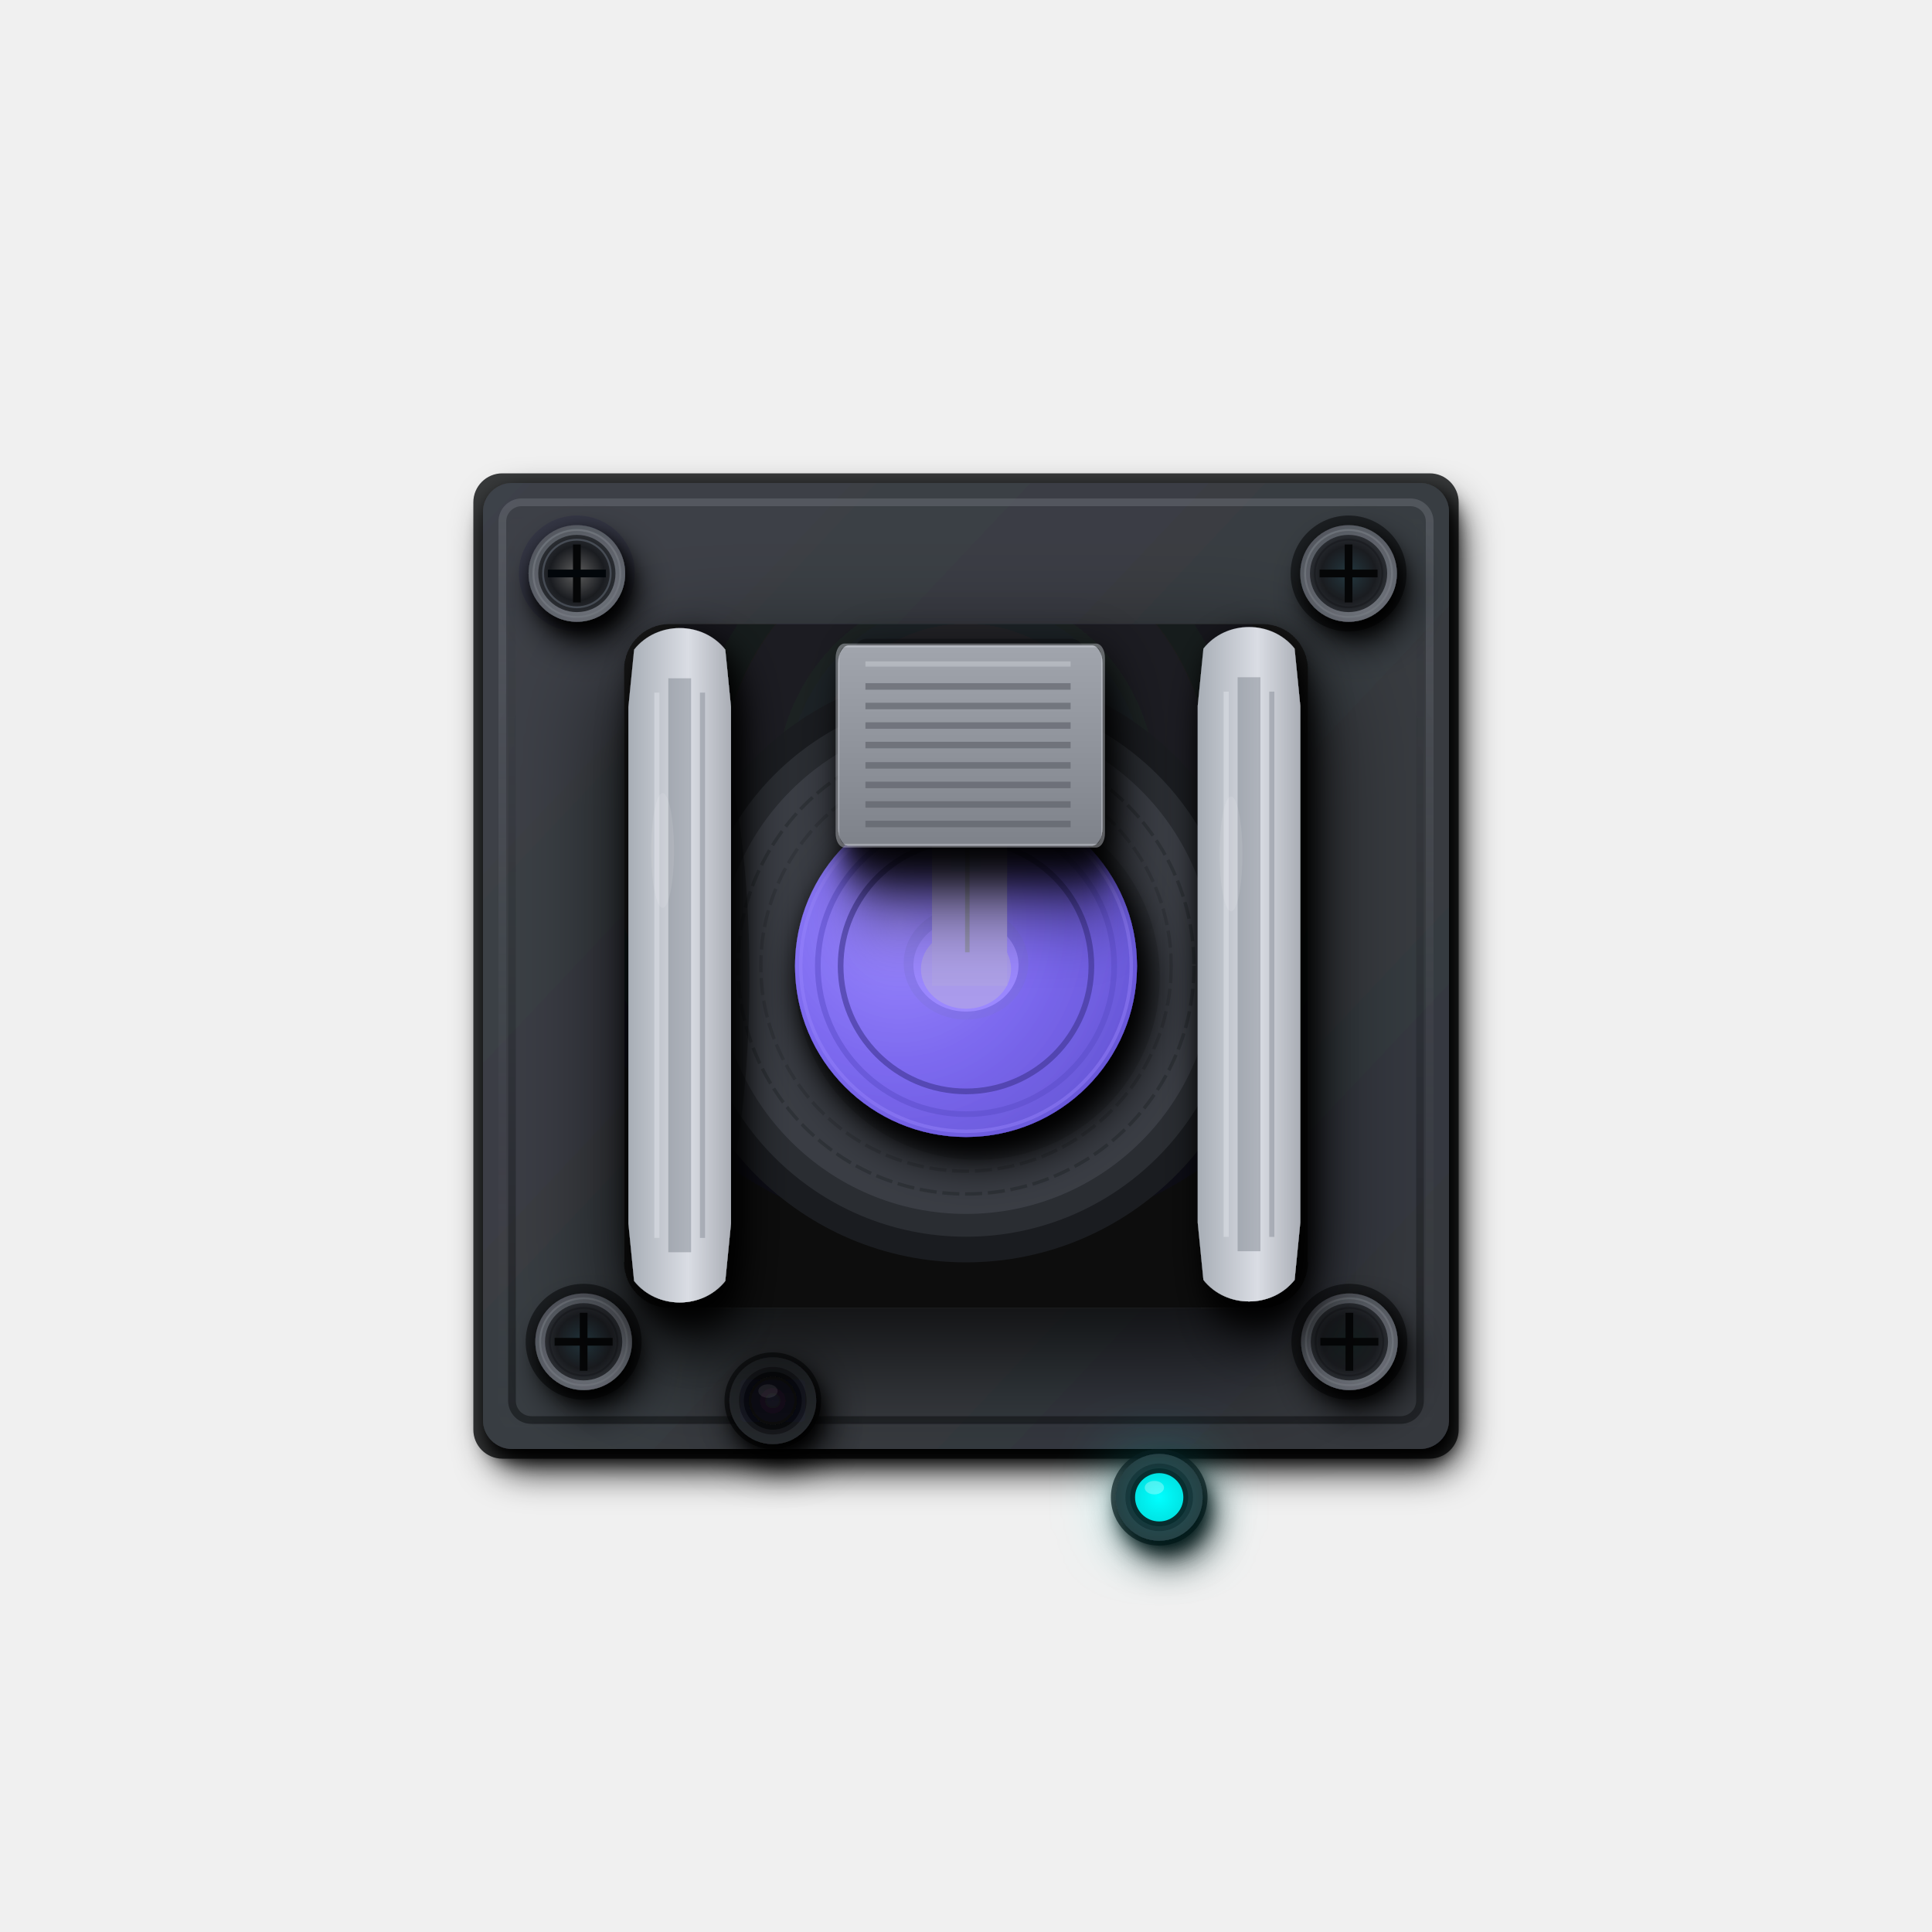
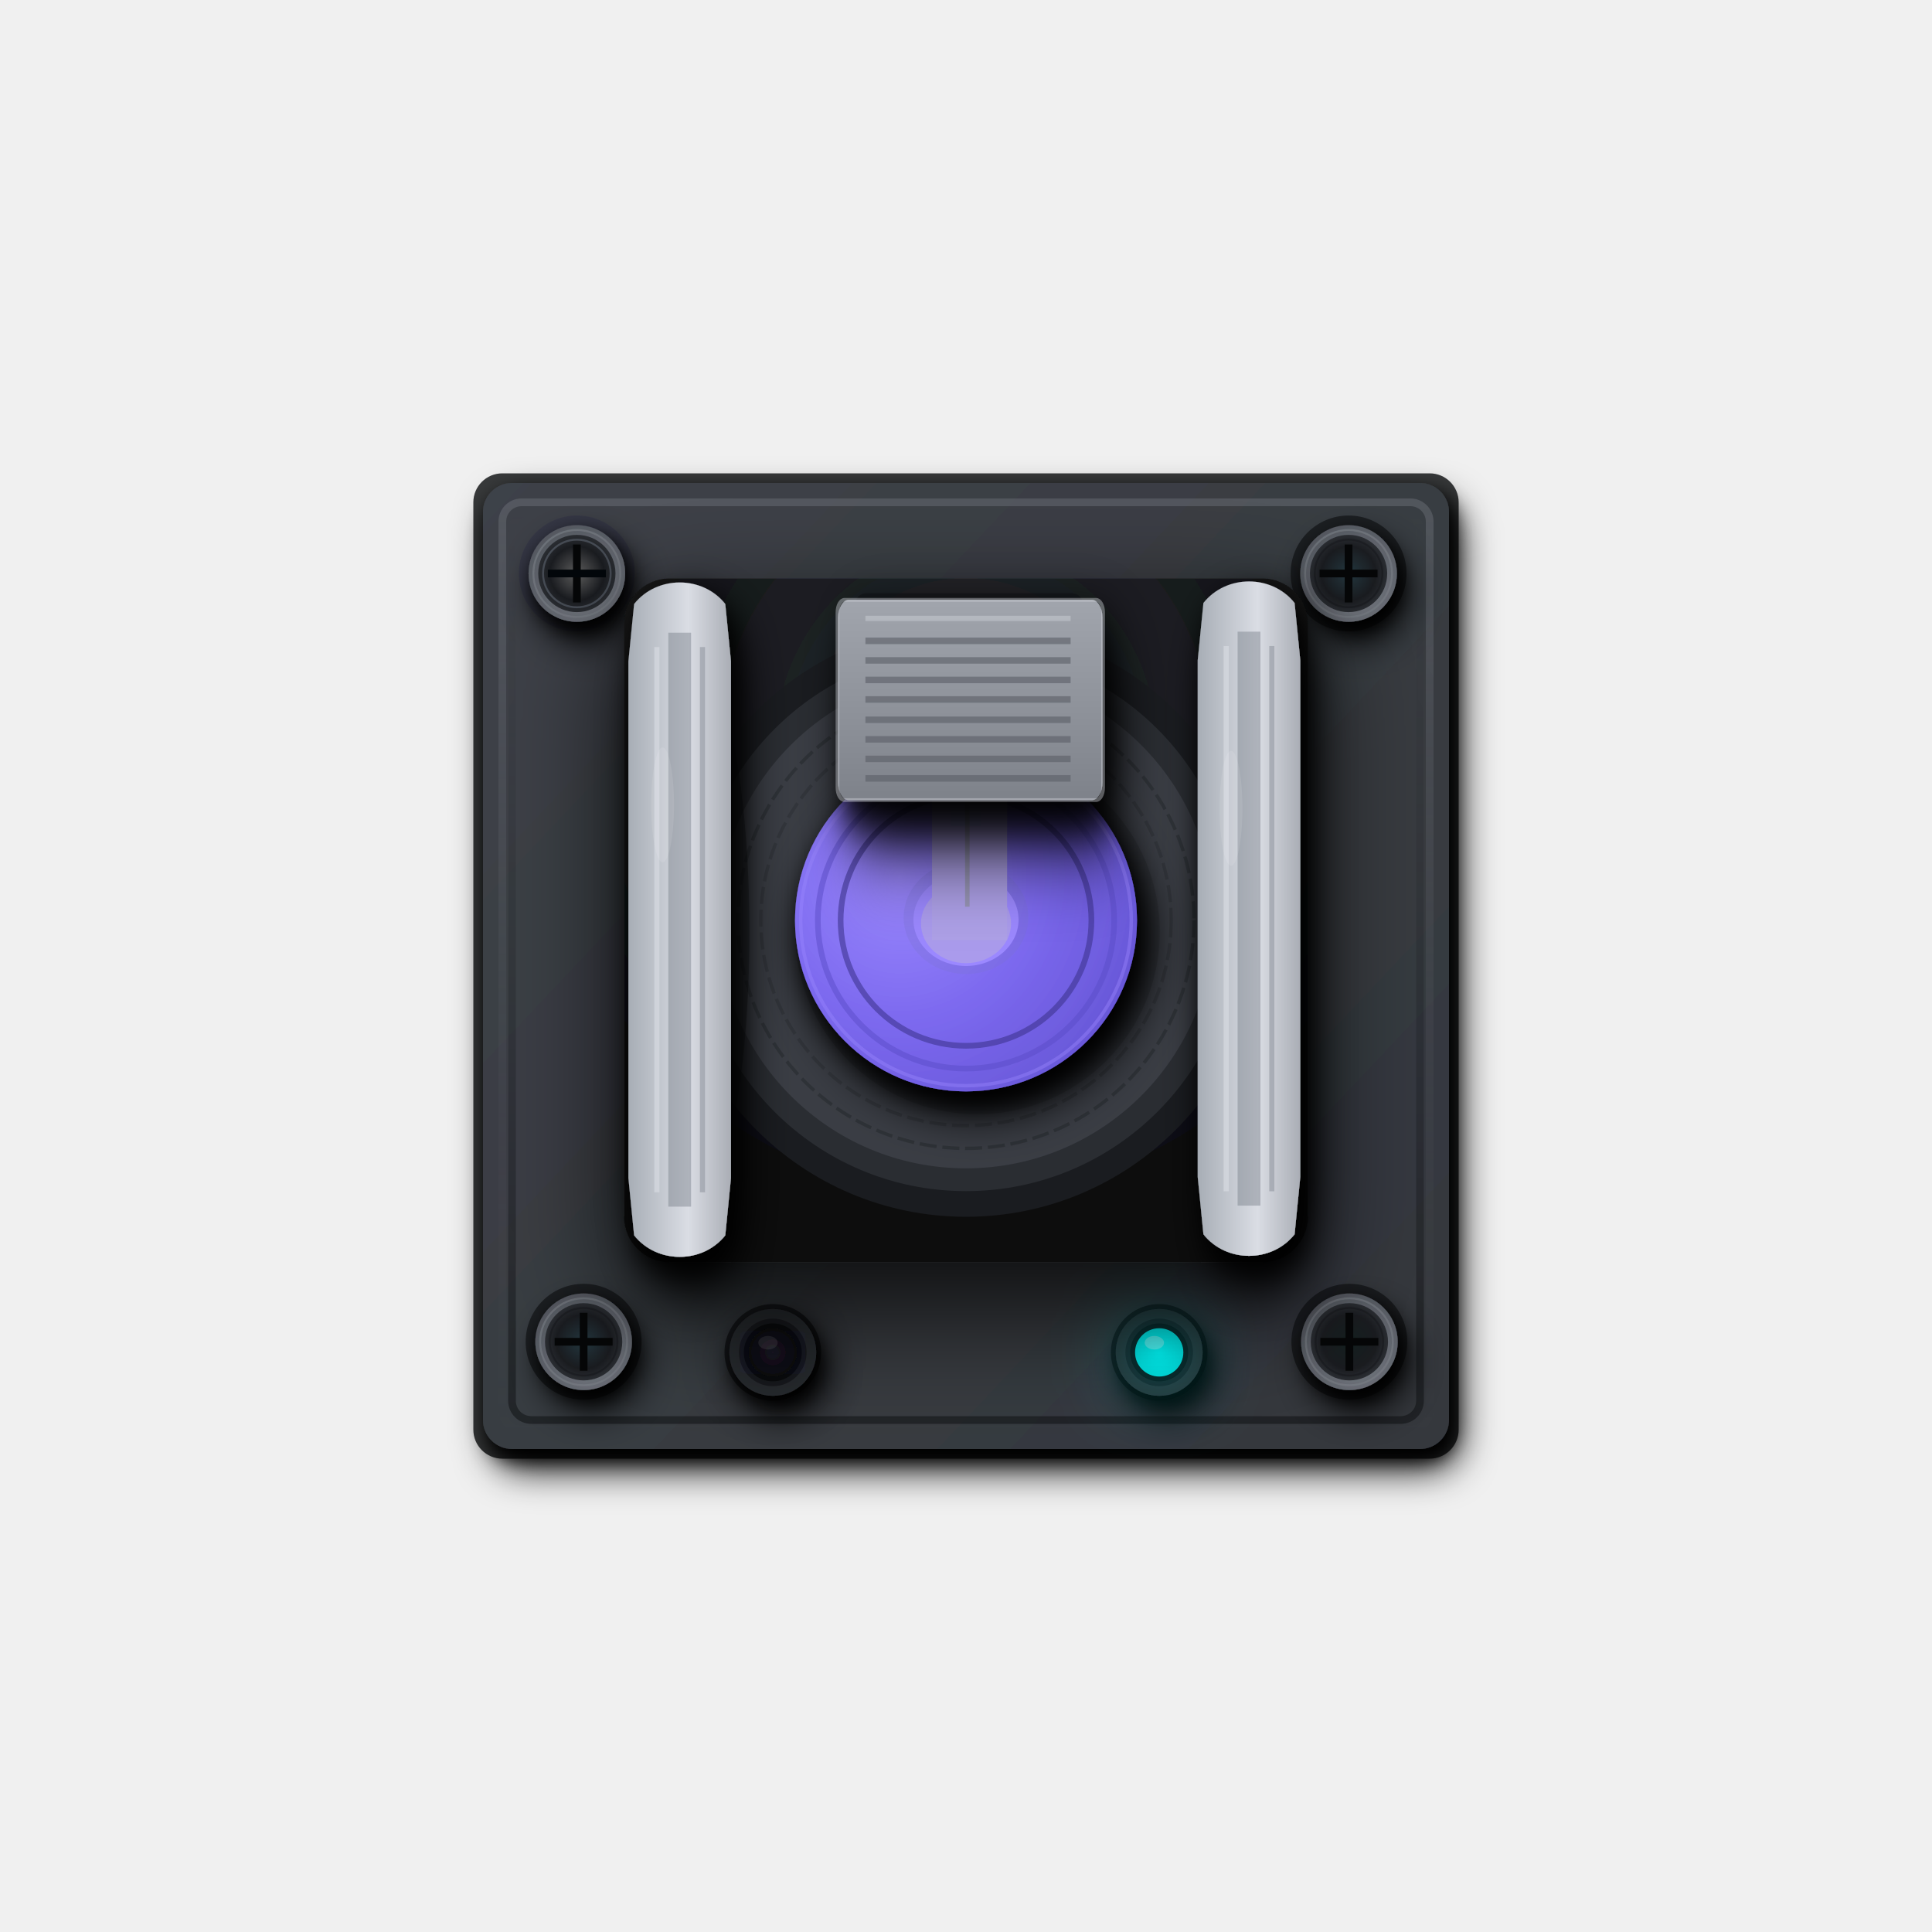
<svg xmlns="http://www.w3.org/2000/svg" xmlns:xlink="http://www.w3.org/1999/xlink" width="200" height="200" viewBox="0 0 200 200" version="1.1" id="svg106">
  <defs id="defs48">
    <radialGradient id="radialGradient112">
      <stop offset="0" style="stop-color:#243840;stop-opacity:1;" id="stop110" />
      <stop offset="70%" style="stop-color:#1a1c20;stop-opacity:1" id="stop111" />
      <stop offset="100%" style="stop-color:#2a2d32;stop-opacity:1" id="stop112" />
    </radialGradient>
    <linearGradient id="plateGradient" x1="-30.89" y1="-29.135" x2="253.988" y2="255.743" gradientTransform="matrix(0.9711755,0,0,1.02968,30,30)" gradientUnits="userSpaceOnUse">
      <stop offset="0%" style="stop-color:#4a4e56;stop-opacity:1" id="stop1" />
      <stop offset="30%" style="stop-color:#3d4147;stop-opacity:1" id="stop2" />
      <stop offset="70%" style="stop-color:#32353b;stop-opacity:1" id="stop3" />
      <stop offset="100%" style="stop-color:#25282d;stop-opacity:1" id="stop4" />
    </linearGradient>
    <linearGradient id="bevelHighlight" x1="51.6" y1="51.6" x2="51.6" y2="148.4" gradientUnits="userSpaceOnUse" gradientTransform="translate(30,30)">
      <stop offset="0%" style="stop-color:#6a6e76;stop-opacity:1" id="stop5" />
      <stop offset="50%" style="stop-color:#5a5e66;stop-opacity:0.5" id="stop6" />
      <stop offset="100%" style="stop-color:#4a4e56;stop-opacity:0" id="stop7" />
    </linearGradient>
    <linearGradient id="bevelShadow" x1="52.6" y1="147.4" x2="52.6" y2="52.6" gradientUnits="userSpaceOnUse" gradientTransform="translate(30,30)">
      <stop offset="0%" style="stop-color:#0a0c0e;stop-opacity:1" id="stop8" />
      <stop offset="50%" style="stop-color:#1a1c20;stop-opacity:0.5" id="stop9" />
      <stop offset="100%" style="stop-color:#2a2d32;stop-opacity:0" id="stop10" />
    </linearGradient>
    <radialGradient id="screwGradient">
      <stop offset="0%" style="stop-color:#7a7e86;stop-opacity:1" id="stop11" />
      <stop offset="40%" style="stop-color:#5a5e66;stop-opacity:1" id="stop12" />
      <stop offset="80%" style="stop-color:#3a3d44;stop-opacity:1" id="stop13" />
      <stop offset="100%" style="stop-color:#2a2d32;stop-opacity:1" id="stop14" />
    </radialGradient>
    <radialGradient id="screwRecess">
      <stop offset="0" style="stop-color:#5f5f5f;stop-opacity:1;" id="stop15" />
      <stop offset="70%" style="stop-color:#1a1c20;stop-opacity:1" id="stop16" />
      <stop offset="100%" style="stop-color:#2a2d32;stop-opacity:1" id="stop17" />
    </radialGradient>
    <radialGradient id="purpleButton" cx="-5.972" cy="-3.69" gradientTransform="matrix(0.9711755,0,0,1.02968,130,138)" fx="-5.972" fy="-3.69" r="42.732" gradientUnits="userSpaceOnUse">
      <stop offset="0%" style="stop-color:#9b88ff;stop-opacity:1" id="stop18" />
      <stop offset="30%" style="stop-color:#7b68ee;stop-opacity:1" id="stop19" />
      <stop offset="70%" style="stop-color:#5a4bc7;stop-opacity:1" id="stop20" />
      <stop offset="100%" style="stop-color:#3d3490;stop-opacity:1" id="stop21" />
    </radialGradient>
    <linearGradient id="flatMetalGradient" x1="-17.959" y1="9.845" x2="-17.959" y2="48.065" gradientTransform="matrix(1.447743,0,0,0.6907304,100,108)" gradientUnits="userSpaceOnUse">
      <stop offset="0%" style="stop-color:#cacdd4;stop-opacity:1" id="stop22" />
      <stop offset="20%" style="stop-color:#a8acb4;stop-opacity:1" id="stop23" />
      <stop offset="50%" style="stop-color:#8a8e96;stop-opacity:1" id="stop24" />
      <stop offset="80%" style="stop-color:#6a6e76;stop-opacity:1" id="stop25" />
      <stop offset="100%" style="stop-color:#5a5e66;stop-opacity:1" id="stop26" />
    </linearGradient>
    <linearGradient id="guardGradient" x1="0" y1="0" x2="1" y2="0">
      <stop offset="0%" style="stop-color:#5a5e66;stop-opacity:1" id="stop27" />
      <stop offset="15%" style="stop-color:#7a7e86;stop-opacity:1" id="stop28" />
      <stop offset="30%" style="stop-color:#aab0b8;stop-opacity:1" id="stop29" />
      <stop offset="50%" style="stop-color:#dadde4;stop-opacity:1" id="stop30" />
      <stop offset="70%" style="stop-color:#9a9ea6;stop-opacity:1" id="stop31" />
      <stop offset="85%" style="stop-color:#6a6e76;stop-opacity:1" id="stop32" />
      <stop offset="100%" style="stop-color:#4a4e56;stop-opacity:1" id="stop33" />
    </linearGradient>
    <radialGradient id="ledOff" cx="0" cy="0" fx="0" fy="0" r="2.5" gradientUnits="userSpaceOnUse">
      <stop offset="0%" style="stop-color:#1a1525;stop-opacity:1" id="stop34" />
      <stop offset="100%" style="stop-color:#0a0a0f;stop-opacity:1" id="stop35" />
    </radialGradient>
    <radialGradient id="ledPurpleOn" cx="5.9604645e-07" cy="5.9604645e-07" fx="5.9604645e-07" fy="5.9604645e-07" r="12.1" gradientUnits="userSpaceOnUse">
      <stop offset="0%" style="stop-color:#9b88ff;stop-opacity:1" id="stop36" />
      <stop offset="40%" style="stop-color:#7b68ee;stop-opacity:1" id="stop37" />
      <stop offset="100%" style="stop-color:#5a4bc7;stop-opacity:1" id="stop38" />
    </radialGradient>
    <radialGradient id="ledTealOn" cx="5.9604645e-07" cy="5.9604645e-07" fx="5.9604645e-07" fy="5.9604645e-07" r="12.1" gradientUnits="userSpaceOnUse">
      <stop offset="0%" style="stop-color:#00ffff;stop-opacity:1" id="stop36t" />
      <stop offset="40%" style="stop-color:#00cccc;stop-opacity:1" id="stop37t" />
      <stop offset="100%" style="stop-color:#009999;stop-opacity:1" id="stop38t" />
    </radialGradient>
    <radialGradient id="recessGradient" cx="-9.1510952e-07" cy="-15.241" gradientTransform="matrix(0.9770084,0,0,1.023533,130,138)" fx="-9.1510952e-07" fy="-15.241" r="42.988" gradientUnits="userSpaceOnUse">
      <stop offset="0%" style="stop-color:#2a2d32;stop-opacity:1" id="stop39" />
      <stop offset="50%" style="stop-color:#1a1c20;stop-opacity:1" id="stop40" />
      <stop offset="100%" style="stop-color:#0a0c0e;stop-opacity:1" id="stop41" />
    </radialGradient>
    <filter id="multiShadow" x="-0.8" y="-0.8" width="2.767" height="2.933">
      <feGaussianBlur in="SourceAlpha" stdDeviation="1" id="feGaussianBlur41" />
      <feOffset dx="0.5" dy="1" result="shadow1" id="feOffset41" />
      <feGaussianBlur in="SourceAlpha" stdDeviation="2" id="feGaussianBlur42" />
      <feOffset dx="1" dy="2" result="shadow2" id="feOffset42" />
      <feComponentTransfer in="shadow2" id="feComponentTransfer42">
        <feFuncA type="linear" slope="0.3" id="feFuncA42" />
      </feComponentTransfer>
      <feMerge id="feMerge44">
        <feMergeNode in="shadow2" id="feMergeNode42" />
        <feMergeNode in="shadow1" id="feMergeNode43" />
        <feMergeNode in="SourceGraphic" id="feMergeNode44" />
      </feMerge>
    </filter>
    <filter id="deepRecess" x="-0.2" y="-0.2" width="1.4" height="1.467">
      <feGaussianBlur in="SourceAlpha" stdDeviation="5" id="feGaussianBlur44" />
      <feOffset dx="0" dy="4" id="feOffset44" />
      <feComposite operator="out" in2="SourceAlpha" id="feComposite44" />
      <feColorMatrix values="0 0 0 0 0 0 0 0 0 0 0 0 0 0 0 0 0 0 0.8 0" id="feColorMatrix44" />
      <feBlend mode="normal" in2="SourceGraphic" id="feBlend44" />
    </filter>
    <filter id="textEmboss" x="-0.017" y="-0.18" width="1.033" height="1.435">
      <feGaussianBlur in="SourceAlpha" stdDeviation="0.5" id="feGaussianBlur45" />
      <feOffset dx="0" dy="0.5" result="offsetblur" id="feOffset45" />
      <feFlood flood-color="#000000" flood-opacity="0.6" id="feFlood45" />
      <feComposite in2="offsetblur" operator="in" id="feComposite45" />
      <feMerge id="feMerge46">
        <feMergeNode id="feMergeNode45" />
        <feMergeNode in="SourceGraphic" id="feMergeNode46" />
      </feMerge>
    </filter>
    <filter id="ledGlow" x="-1.92" y="-1.92" width="4.84" height="4.84">
      <feGaussianBlur stdDeviation="4" result="coloredBlur" id="feGaussianBlur46" />
      <feMerge id="feMerge48">
        <feMergeNode in="coloredBlur" id="feMergeNode47" />
        <feMergeNode in="SourceGraphic" id="feMergeNode48" />
      </feMerge>
    </filter>
    <linearGradient xlink:href="#guardGradient" id="linearGradient106" x1="-27.531" y1="-25.966" x2="31.06" y2="-25.966" gradientTransform="matrix(0.4249815,0,0,2.353044,75,108)" gradientUnits="userSpaceOnUse" />
    <radialGradient id="screwGradient-8" gradientTransform="scale(0.9722425,1.02855)" cx="0.771" cy="1.458" fx="0.771" fy="1.458" r="13.32" gradientUnits="userSpaceOnUse">
      <stop offset="0%" style="stop-color:#7a7e86;stop-opacity:1" id="stop11-5" />
      <stop offset="40%" style="stop-color:#5a5e66;stop-opacity:1" id="stop12-8" />
      <stop offset="80%" style="stop-color:#3a3d44;stop-opacity:1" id="stop13-9" />
      <stop offset="100%" style="stop-color:#2a2d32;stop-opacity:1" id="stop14-6" />
    </radialGradient>
    <filter id="multiShadow-0" x="-0.72" y="-0.72" width="2.59" height="2.74">
      <feGaussianBlur in="SourceAlpha" stdDeviation="1" id="feGaussianBlur41-4" />
      <feOffset dx="0.5" dy="1" result="shadow1" id="feOffset41-2" />
      <feGaussianBlur in="SourceAlpha" stdDeviation="2" id="feGaussianBlur42-3" />
      <feOffset dx="1" dy="2" result="shadow2" id="feOffset42-3" />
      <feComponentTransfer in="shadow2" id="feComponentTransfer42-7">
        <feFuncA type="linear" slope="0.3" id="feFuncA42-0" />
      </feComponentTransfer>
      <feMerge id="feMerge44-0">
        <feMergeNode in="shadow2" id="feMergeNode42-1" />
        <feMergeNode in="shadow1" id="feMergeNode43-0" />
        <feMergeNode in="SourceGraphic" id="feMergeNode44-3" />
      </feMerge>
    </filter>
    <radialGradient id="screwRecess-0" cx="0" cy="0" fx="0" fy="0" r="4" gradientUnits="userSpaceOnUse">
      <stop offset="0" style="stop-color:#243840;stop-opacity:1;" id="stop15-0" />
      <stop offset="70%" style="stop-color:#1a1c20;stop-opacity:1" id="stop16-3" />
      <stop offset="100%" style="stop-color:#2a2d32;stop-opacity:1" id="stop17-8" />
    </radialGradient>
    <radialGradient id="screwGradient-8-9" gradientTransform="scale(0.9722425,1.02855)" cx="0.771" cy="1.458" fx="0.771" fy="1.458" r="13.32" gradientUnits="userSpaceOnUse">
      <stop offset="0%" style="stop-color:#7a7e86;stop-opacity:1" id="stop11-5-3" />
      <stop offset="40%" style="stop-color:#5a5e66;stop-opacity:1" id="stop12-8-0" />
      <stop offset="80%" style="stop-color:#3a3d44;stop-opacity:1" id="stop13-9-0" />
      <stop offset="100%" style="stop-color:#2a2d32;stop-opacity:1" id="stop14-6-3" />
    </radialGradient>
    <filter id="multiShadow-0-0" x="-0.72" y="-0.72" width="2.59" height="2.74">
      <feGaussianBlur in="SourceAlpha" stdDeviation="1" id="feGaussianBlur41-4-1" />
      <feOffset dx="0.5" dy="1" result="shadow1" id="feOffset41-2-9" />
      <feGaussianBlur in="SourceAlpha" stdDeviation="2" id="feGaussianBlur42-3-8" />
      <feOffset dx="1" dy="2" result="shadow2" id="feOffset42-3-6" />
      <feComponentTransfer in="shadow2" id="feComponentTransfer42-7-9">
        <feFuncA type="linear" slope="0.3" id="feFuncA42-0-0" />
      </feComponentTransfer>
      <feMerge id="feMerge44-0-1">
        <feMergeNode in="shadow2" id="feMergeNode42-1-6" />
        <feMergeNode in="shadow1" id="feMergeNode43-0-4" />
        <feMergeNode in="SourceGraphic" id="feMergeNode44-3-4" />
      </feMerge>
    </filter>
    <radialGradient id="screwRecess-0-8" cx="0" cy="0" fx="0" fy="0" r="4" gradientUnits="userSpaceOnUse">
      <stop offset="0" style="stop-color:#152020;stop-opacity:1;" id="stop15-0-6" />
      <stop offset="70%" style="stop-color:#1a1c20;stop-opacity:1" id="stop16-3-1" />
      <stop offset="100%" style="stop-color:#2a2d32;stop-opacity:1" id="stop17-8-4" />
    </radialGradient>
    <radialGradient xlink:href="#screwGradient" id="radialGradient107" gradientTransform="scale(0.9711755,1.02968)" cx="0.858" cy="1.619" fx="0.858" fy="1.619" r="14.244" gradientUnits="userSpaceOnUse" />
    <radialGradient xlink:href="#screwRecess" id="radialGradient108" cx="0" cy="0" fx="0" fy="0" r="4" gradientUnits="userSpaceOnUse" />
    <radialGradient xlink:href="#screwGradient" id="radialGradient109" gradientTransform="scale(0.9711755,1.02968)" cx="0.858" cy="1.619" fx="0.858" fy="1.619" r="14.244" gradientUnits="userSpaceOnUse" />
    <radialGradient xlink:href="#radialGradient112" id="radialGradient110" cx="0" cy="0" fx="0" fy="0" r="4" gradientUnits="userSpaceOnUse" />
    <filter id="multiShadow-5" x="-0.8" y="-0.153" width="2.767" height="1.37">
      <feGaussianBlur in="SourceAlpha" stdDeviation="1" id="feGaussianBlur41-5" />
      <feOffset dx="0.5" dy="1" result="shadow1" id="feOffset41-1" />
      <feGaussianBlur in="SourceAlpha" stdDeviation="2" id="feGaussianBlur42-1" />
      <feOffset dx="1" dy="2" result="shadow2" id="feOffset42-2" />
      <feComponentTransfer in="shadow2" id="feComponentTransfer42-2">
        <feFuncA type="linear" slope="0.3" id="feFuncA42-9" />
      </feComponentTransfer>
      <feMerge id="feMerge44-4">
        <feMergeNode in="shadow2" id="feMergeNode42-3" />
        <feMergeNode in="shadow1" id="feMergeNode43-4" />
        <feMergeNode in="SourceGraphic" id="feMergeNode44-1" />
      </feMerge>
    </filter>
    <linearGradient xlink:href="#guardGradient" id="linearGradient110" gradientUnits="userSpaceOnUse" gradientTransform="matrix(0.4249815,0,0,2.353044,75,108)" x1="-27.531" y1="-25.966" x2="31.06" y2="-25.966" />
  </defs>
  <g id="alignFrame" transform="translate(-30,-30)">
    <rect x="79" y="79" width="102" height="102" rx="3" ry="3" fill="#0a0c0e" opacity="0.8" id="rect48" />
    <rect x="80" y="80" width="100" height="100" rx="3" ry="3" fill="url(#plateGradient)" filter="url(#multiShadow)" id="rect49" style="fill:url(#plateGradient)" />
    <rect x="82" y="82" width="96" height="96" rx="2" ry="2" fill="none" stroke="url(#bevelHighlight)" stroke-width="0.8" opacity="0.5" id="rect50" style="stroke:url(#bevelHighlight)" />
    <rect x="83" y="83" width="94" height="94" rx="2" ry="2" fill="none" stroke="url(#bevelShadow)" stroke-width="0.8" opacity="0.5" id="rect51" style="stroke:url(#bevelShadow)" />
    <g transform="translate(89.71667,89.36667)" id="g55">
      <circle r="6" fill="#0a0c0e" opacity="0.6" id="circle51" cx="0" cy="0" style="display:inline;fill:#313145;fill-opacity:1" />
      <circle r="5" fill="url(#screwGradient)" filter="url(#multiShadow)" id="circle52" style="display:inline;fill:url(#radialGradient107)" cx="0" cy="0" />
      <circle r="4" fill="url(#screwRecess)" id="circle53" style="display:inline;fill:url(#radialGradient108)" cx="0" cy="0" />
      <rect x="-0.4" y="-3" width="0.8" height="6" fill="#050607" id="rect53" />
      <rect x="-3" y="-0.4" width="6" height="0.8" fill="#050607" id="rect54" style="display:inline;fill:#02060a;fill-opacity:1" />
      <circle r="4.5" fill="none" stroke="#7a7e86" stroke-width="0.2" opacity="0.6" id="circle54" cx="0" cy="0" style="display:inline" />
      <circle r="3.5" fill="none" stroke="#1a1c20" stroke-width="0.2" opacity="0.8" id="circle55" cx="0" cy="0" style="display:inline;stroke:#4f555f;stroke-opacity:1" />
    </g>
    <g transform="translate(90.41667,168.9)" id="g55-6">
      <circle r="6" fill="#0a0c0e" opacity="0.6" id="circle51-0" cx="0" cy="0" />
      <circle r="5" fill="url(#screwGradient)" filter="url(#multiShadow)" id="circle52-4" cx="0" cy="0" style="display:inline;fill:url(#screwGradient-8);filter:url(#multiShadow-0)" />
      <circle r="4" fill="url(#screwRecess)" id="circle53-0" cx="0" cy="0" style="display:inline;fill:url(#screwRecess-0)" />
      <rect x="-0.4" y="-3" width="0.8" height="6" fill="#050607" id="rect53-9" style="display:inline" />
      <rect x="-3" y="-0.4" width="6" height="0.8" fill="#050607" id="rect54-2" />
      <circle r="4.5" fill="none" stroke="#7a7e86" stroke-width="0.2" opacity="0.6" id="circle54-4" cx="0" cy="0" />
      <circle r="3.5" fill="none" stroke="#1a1c20" stroke-width="0.2" opacity="0.8" id="circle55-9" cx="0" cy="0" />
    </g>
    <g transform="translate(169.6868,168.9)" id="g55-6-8">
      <circle r="6" fill="#0a0c0e" opacity="0.6" id="circle51-0-1" cx="0" cy="0" />
      <circle r="5" fill="url(#screwGradient)" filter="url(#multiShadow)" id="circle52-4-0" cx="0" cy="0" style="fill:url(#screwGradient-8-9);filter:url(#multiShadow-0-0)" />
      <circle r="4" fill="url(#screwRecess)" id="circle53-0-3" cx="0" cy="0" style="display:inline;fill:url(#screwRecess-0-8)" />
      <rect x="-0.4" y="-3" width="0.8" height="6" fill="#050607" id="rect53-9-1" />
      <rect x="-3" y="-0.4" width="6" height="0.8" fill="#050607" id="rect54-2-1" />
      <circle r="4.5" fill="none" stroke="#7a7e86" stroke-width="0.2" opacity="0.6" id="circle54-4-5" cx="0" cy="0" />
      <circle r="3.5" fill="none" stroke="#1a1c20" stroke-width="0.2" opacity="0.8" id="circle55-9-0" cx="0" cy="0" />
    </g>
    <g transform="translate(169.6035,89.36667)" id="g60" style="display:inline">
      <circle r="6" fill="#0a0c0e" opacity="0.6" id="circle56" cx="0" cy="0" />
      <circle r="5" fill="url(#screwGradient)" filter="url(#multiShadow)" id="circle57" style="fill:url(#radialGradient109)" cx="0" cy="0" />
      <circle r="4" fill="url(#screwRecess)" id="circle58" style="display:inline;fill:url(#radialGradient110)" cx="0" cy="0" />
      <rect x="-0.4" y="-3" width="0.8" height="6" fill="#050607" id="rect58" />
      <rect x="-3" y="-0.4" width="6" height="0.8" fill="#050607" id="rect59" />
      <circle r="4.5" fill="none" stroke="#7a7e86" stroke-width="0.2" opacity="0.6" id="circle59" cx="0" cy="0" style="display:inline" />
      <circle r="3.5" fill="none" stroke="#1a1c20" stroke-width="0.2" opacity="0.8" id="circle60" cx="0" cy="0" style="display:inline" />
    </g>
    <text x="130" y="114" font-family="Arial, sans-serif" font-size="7px" font-weight="400" letter-spacing="0.3" text-anchor="middle" fill="#7a7e86" id="text71">FIELD 1</text>
-     <g transform="translate(110,175)" id="g75">
+     <g transform="translate(110,170)" id="g75">
      <circle r="5" fill="#0a0c0e" opacity="0.7" id="circle71" cx="0" cy="0" />
      <circle r="4.5" fill="#2a2d32" filter="url(#multiShadow)" id="circle72" cx="0" cy="0" />
      <circle r="3.5" fill="#1a1c20" id="circle73" cx="0" cy="0" />
      <circle r="3" fill="#0a0c0e" id="circle74" cx="0" cy="0" />
      <circle r="2.5" fill="url(#ledOff)" filter="url(#ledGlow)" id="circle75" style="fill:url(#ledOff)" cx="0" cy="0" />
      <ellipse cx="-0.5" cy="-1" rx="1" ry="0.7" fill="#ffffff" opacity="0.1" id="ellipse75" />
    </g>
-     <g transform="translate(150,185)" id="g80" style="display:inline">
+     <g transform="translate(150,170)" id="g80" style="display:inline">
      <circle r="5" fill="#0a0c0e" opacity="0.7" id="circle76" cx="0" cy="0" />
      <circle r="4.5" fill="#2a2d32" filter="url(#multiShadow)" id="circle77" cx="0" cy="0" />
      <circle r="3.5" fill="#1a1c20" id="circle78" cx="0" cy="0" />
      <circle r="3" fill="#0a0c0e" id="circle79" cx="0" cy="0" />
      <circle r="2.5" fill="url(#ledTealOn)" filter="url(#ledGlow)" id="circle80" style="fill:url(#ledTealOn)" cx="0" cy="0" />
      <ellipse cx="-0.5" cy="-1" rx="1" ry="0.7" fill="#ffffff" opacity="0.3" id="ellipse80" />
    </g>
-     <g id="assemblyScaleOn" transform="translate(130,130) scale(1.18) translate(-130,-130) translate(0,-8)">
+     <g id="assemblyScaleOn" transform="translate(130,130) scale(1.18) translate(-130,-130) translate(0,-12)">
      <rect x="100" y="108" width="60" height="60" rx="4" ry="4" fill="url(#recessGradient)" filter="url(#deepRecess)" id="rect81" style="fill:url(#recessGradient)" />
      <circle r="26" fill="#1a1c20" id="circle81" cx="130" cy="138" style="display:inline" />
      <circle r="24" fill="#2a2d32" stroke="#1a1c20" stroke-width="0.5" id="circle82" cx="130" cy="138" style="display:inline" />
      <circle r="22" fill="#3a3d44" stroke="#2a2d32" stroke-width="0.5" id="circle83" cx="130" cy="138" style="display:inline" />
      <circle r="20" fill="none" stroke="#2a2d32" stroke-width="0.3" stroke-dasharray="1.5, 0.5" opacity="0.7" id="circle84" cx="130" cy="138" style="display:inline" />
      <circle r="18" fill="none" stroke="#2a2d32" stroke-width="0.3" stroke-dasharray="1.5, 0.5" opacity="0.5" id="circle85" cx="130" cy="138" style="display:inline" />
      <circle r="16" fill="#2a2d32" opacity="0.5" id="circle86" cx="131" cy="139" style="display:inline" />
      <circle r="15" fill="url(#purpleButton)" filter="url(#multiShadow)" id="circle87" style="display:inline;fill:url(#purpleButton)" cx="130" cy="138" />
      <circle r="14.5" fill="none" stroke="#9b88ff" stroke-width="0.3" opacity="0.4" id="circle88" cx="130" cy="138" />
      <ellipse fill="#050607" id="circle93-5" cx="130" cy="138" style="display:inline;fill:#9e91d2;fill-opacity:1;stroke-width:1.061" rx="3.491" ry="2.902" />
      <circle r="13" fill="none" stroke="#5a4bc7" stroke-width="0.5" opacity="0.5" id="circle89" cx="130" cy="138" style="display:inline" />
      <circle r="11" fill="none" stroke="#3d3490" stroke-width="0.5" opacity="0.6" id="circle90" cx="130" cy="138" style="display:inline" />
      <ellipse fill="#1a1c20" id="circle91" cx="130" cy="137.74" style="display:inline;opacity:0.264;fill:#7a72cd;fill-opacity:1;stroke-width:1.302" rx="5.467" ry="4.963" />
      <ellipse fill="#0a0c0e" id="circle92" cx="130" cy="137.936" style="display:inline;fill:#9b88ff;fill-opacity:1;stroke-width:1.237" rx="4.611" ry="4.062" />
      <ellipse fill="#050607" id="circle93" cx="130" cy="138.269" style="display:inline;fill:#aa9bec;fill-opacity:1;stroke-width:1.237" rx="3.952" ry="3.482" />
      <ellipse cx="106" cy="139" rx="5" ry="24" fill="#0a0c0e" opacity="0.4" id="ellipse93" style="display:inline" />
      <path d="m 79,86 c -2,-2 -6,-2 -8,0 l -0.5,4 v 36 l 0.5,4 c 2,2 6,2 8,0 l 0.5,-4 V 90 Z" fill="url(#guardGradient)" filter="url(#multiShadow)" id="path93" style="display:inline;fill:url(#linearGradient106)" transform="matrix(1,0,0,1.258824,29.88333,1.982351)" />
      <rect x="103.883" y="112.759" width="2" height="50.353" fill="#3a3d44" opacity="0.4" id="rect93" style="fill:#6c727d;fill-opacity:1;stroke-width:1.122" />
      <line x1="102.883" y1="114.018" x2="102.883" y2="161.853" stroke="#dadde4" stroke-width="0.449" opacity="0.6" id="line93" />
      <line x1="106.883" y1="114.018" x2="106.883" y2="161.853" stroke="#5a5e66" stroke-width="0.449" opacity="0.5" id="line94" style="stroke:#878d98;stroke-opacity:1" />
      <ellipse cx="103.383" cy="127.865" rx="1" ry="5.035" fill="#ffffff" opacity="0.1" id="ellipse94" style="display:inline;stroke-width:1.122" />
      <path d="m 79,86 c -2,-2 -6,-2 -8,0 l -0.5,4 v 36 l 0.5,4 c 2,2 6,2 8,0 l 0.5,-4 V 90 Z" fill="url(#guardGradient)" filter="url(#multiShadow)" id="path93-4" style="display:inline;fill:url(#linearGradient110);filter:url(#multiShadow-5)" transform="matrix(1,0,0,1.258824,79.82788,1.892973)" />
      <rect x="153.828" y="112.669" width="2" height="50.353" fill="#3a3d44" opacity="0.4" id="rect93-3" style="fill:#6c727d;fill-opacity:1;stroke-width:1.122" />
      <line x1="152.828" y1="113.928" x2="152.828" y2="161.764" stroke="#dadde4" stroke-width="0.449" opacity="0.6" id="line93-4" />
      <line x1="156.828" y1="113.928" x2="156.828" y2="161.764" stroke="#5a5e66" stroke-width="0.449" opacity="0.5" id="line94-3" style="stroke:#878d98;stroke-opacity:1" />
      <ellipse cx="153.25" cy="128.165" rx="1" ry="5.035" fill="#ffffff" opacity="0.1" id="ellipse94-1" style="display:inline;stroke-width:1.122" />
      <rect x="127.02" y="121.71" width="6.587" height="18.025" fill="#4a4e56" opacity="0.8" id="rect96" style="opacity:1;fill:#ada0e7;fill-opacity:1;stroke-width:1.681" />
      <rect x="128.683" y="113.481" width="2.635" height="16.25" fill="#6a6e76" id="rect97" style="fill:#a3a3e4;fill-opacity:1;stroke-width:1.237" />
      <rect x="129.919" y="122.87" width="0.395" height="13.928" fill="#8a8e96" opacity="0.6" id="rect98" style="stroke-width:1.237" />
      <rect x="120.269" y="109.291" width="20" height="8" rx="1" ry="1" fill="#0a0c0e" opacity="0.4" id="rect99" />
      <rect x="90" y="122" width="20" height="9" rx="0.8" ry="0.8" fill="url(#flatMetalGradient)" filter="url(#multiShadow)" id="rect100" style="display:inline;fill:url(#flatMetalGradient)" transform="matrix(1.159458,0,0,1.952153,14.43087,-128.2864)" />
      <rect x="118.726" y="109.876" width="23.301" height="17.569" rx="0.613" ry="1.098" fill="none" stroke="#dadde4" stroke-width="0.328" opacity="0.4" id="rect101" />
      <g opacity="0.6" id="g104" transform="matrix(1.125,0,0,1.142565,130.1767,102.1206)">
        <line x1="-8" y1="16" x2="8" y2="16" stroke="#5a5e66" stroke-width="0.5" id="line101" />
        <line x1="-8" y1="17.5" x2="8" y2="17.5" stroke="#5a5e66" stroke-width="0.5" id="line102" />
        <line x1="-8" y1="19" x2="8" y2="19" stroke="#5a5e66" stroke-width="0.5" id="line103" />
        <line x1="-8" y1="20.5" x2="8" y2="20.5" stroke="#5a5e66" stroke-width="0.5" id="line104" />
      </g>
      <g opacity="0.6" id="g104-2" transform="matrix(1.125,0,0,1.142565,130.1767,95.19508)">
        <line x1="-8" y1="16" x2="8" y2="16" stroke="#5a5e66" stroke-width="0.5" id="line101-5" />
        <line x1="-8" y1="17.5" x2="8" y2="17.5" stroke="#5a5e66" stroke-width="0.5" id="line102-6" />
        <line x1="-8" y1="19" x2="8" y2="19" stroke="#5a5e66" stroke-width="0.5" id="line103-7" />
        <line x1="-8" y1="20.5" x2="8" y2="20.5" stroke="#5a5e66" stroke-width="0.5" id="line104-2" />
      </g>
      <rect x="121.177" y="111.277" width="18" height="0.457" fill="#cacdd4" opacity="0.5" id="rect104" style="stroke-width:1.069" />
    </g>
  </g>
</svg>
